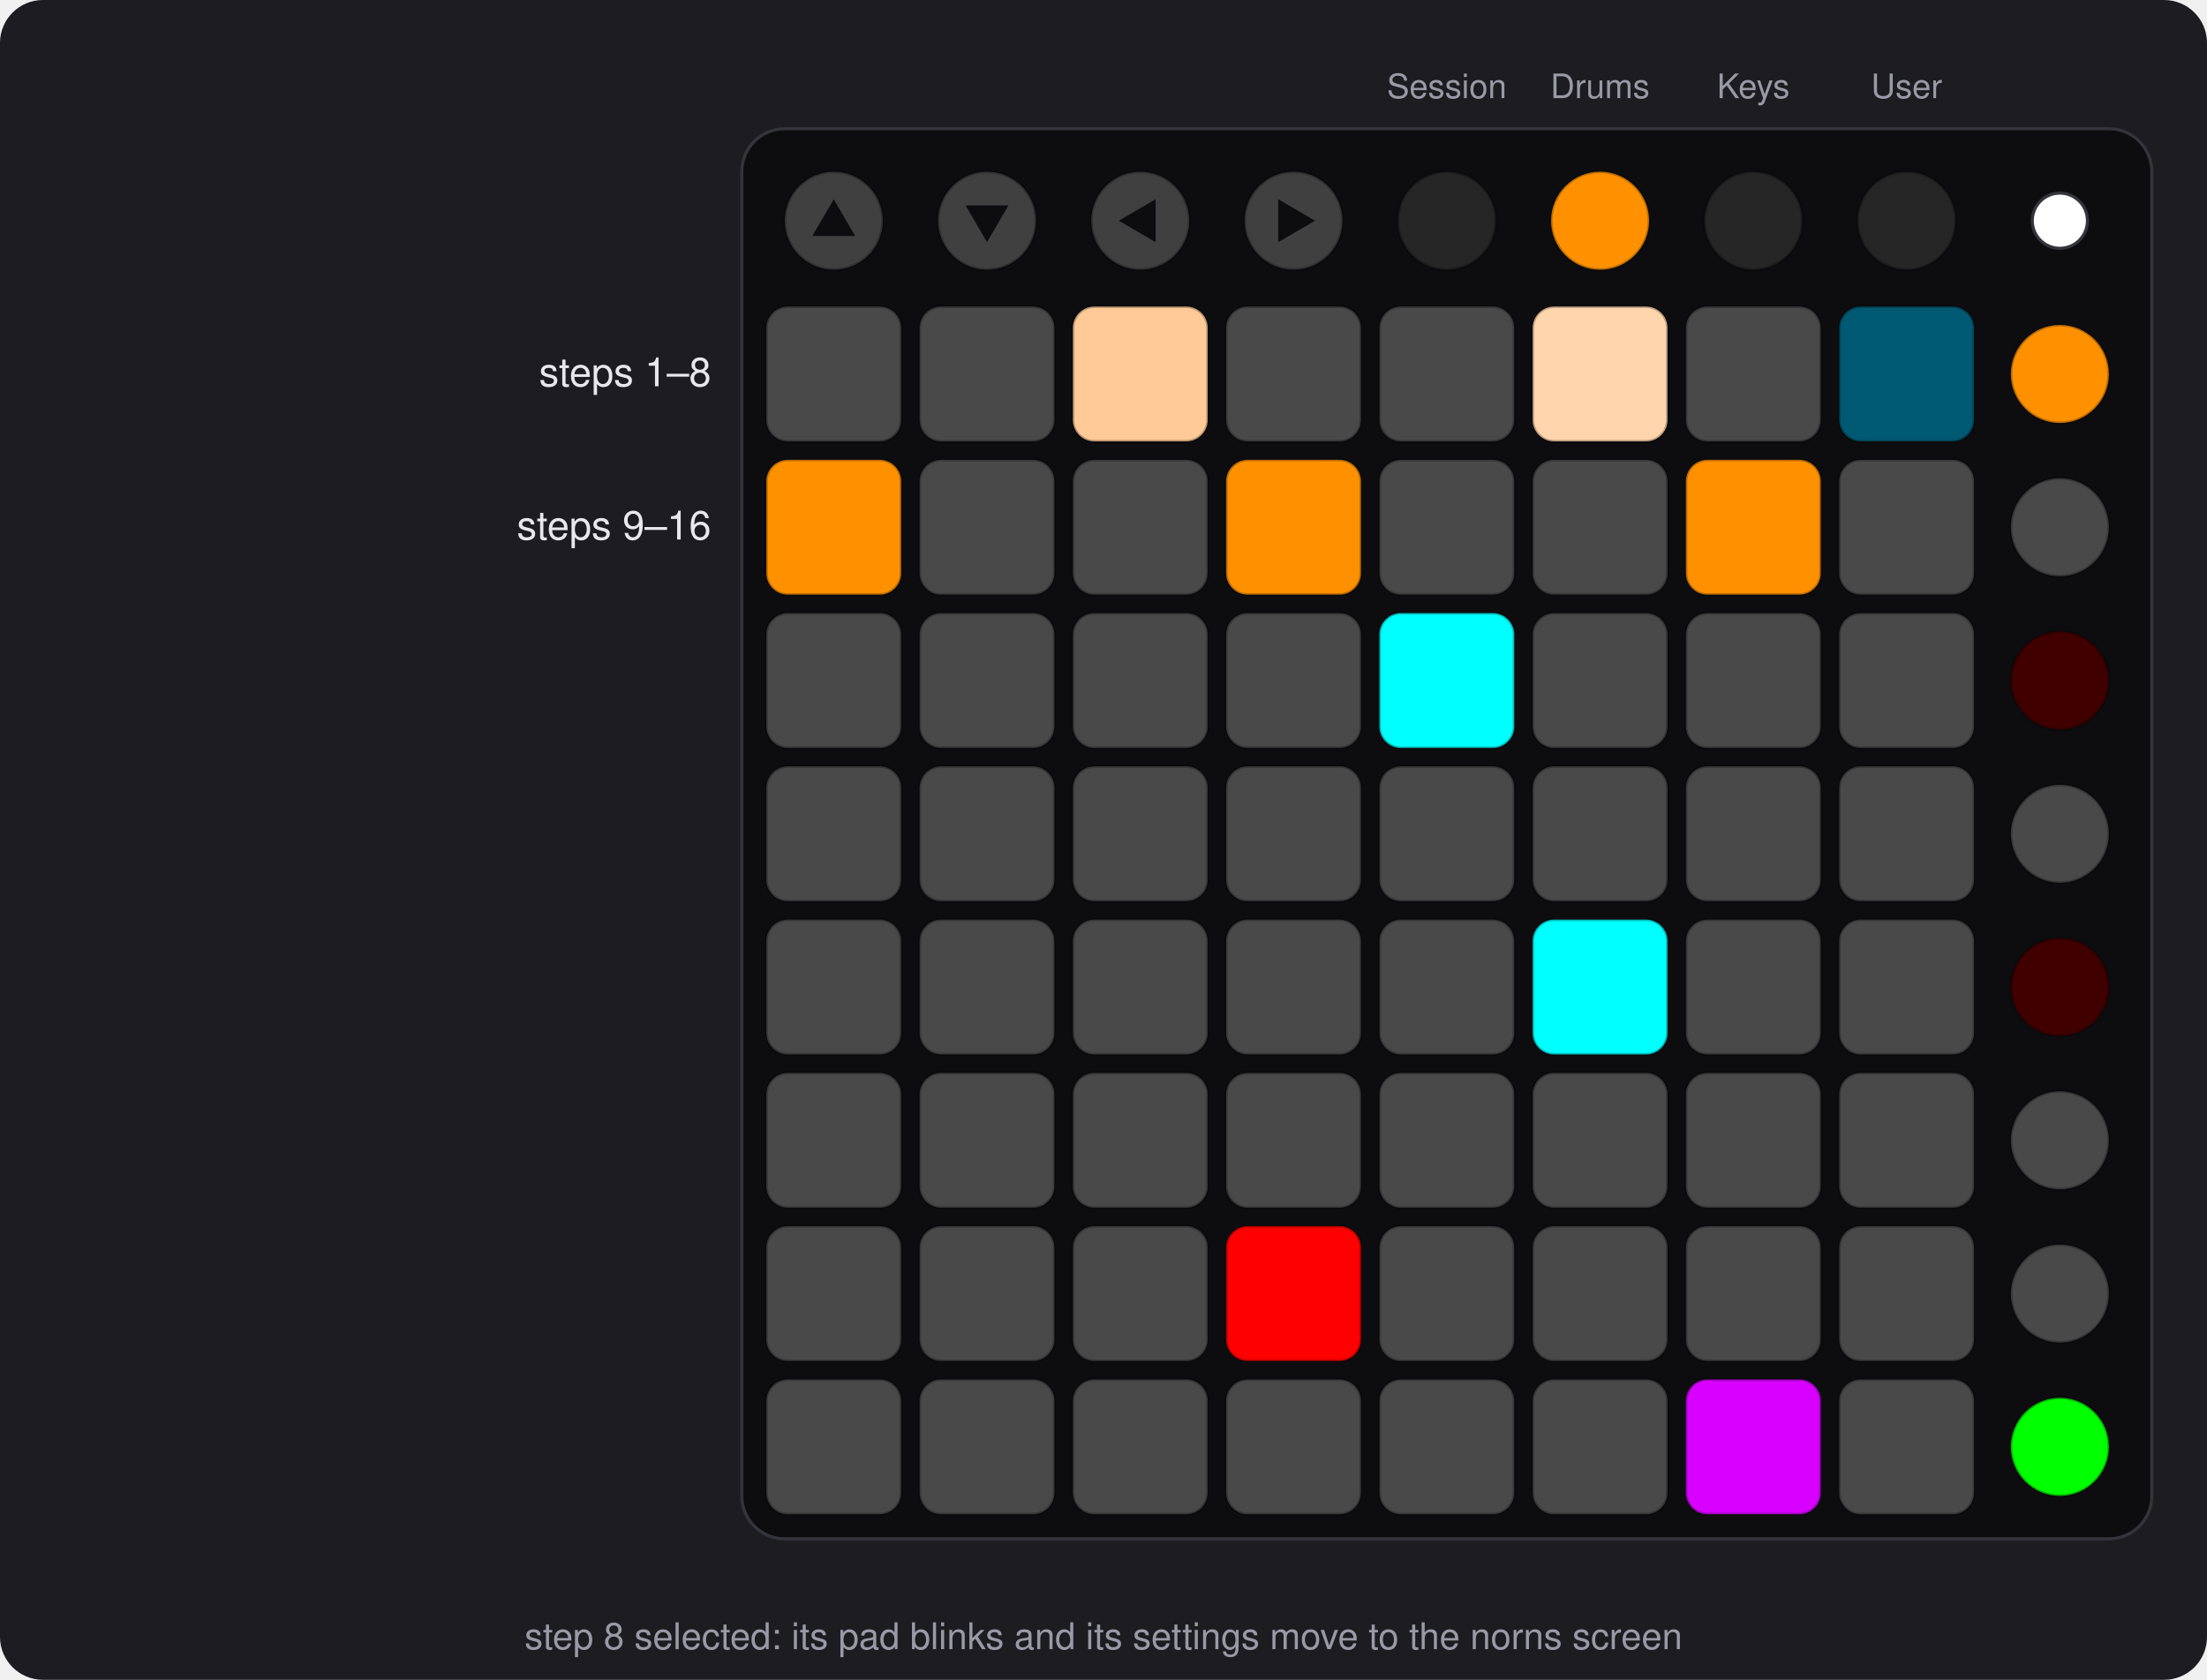
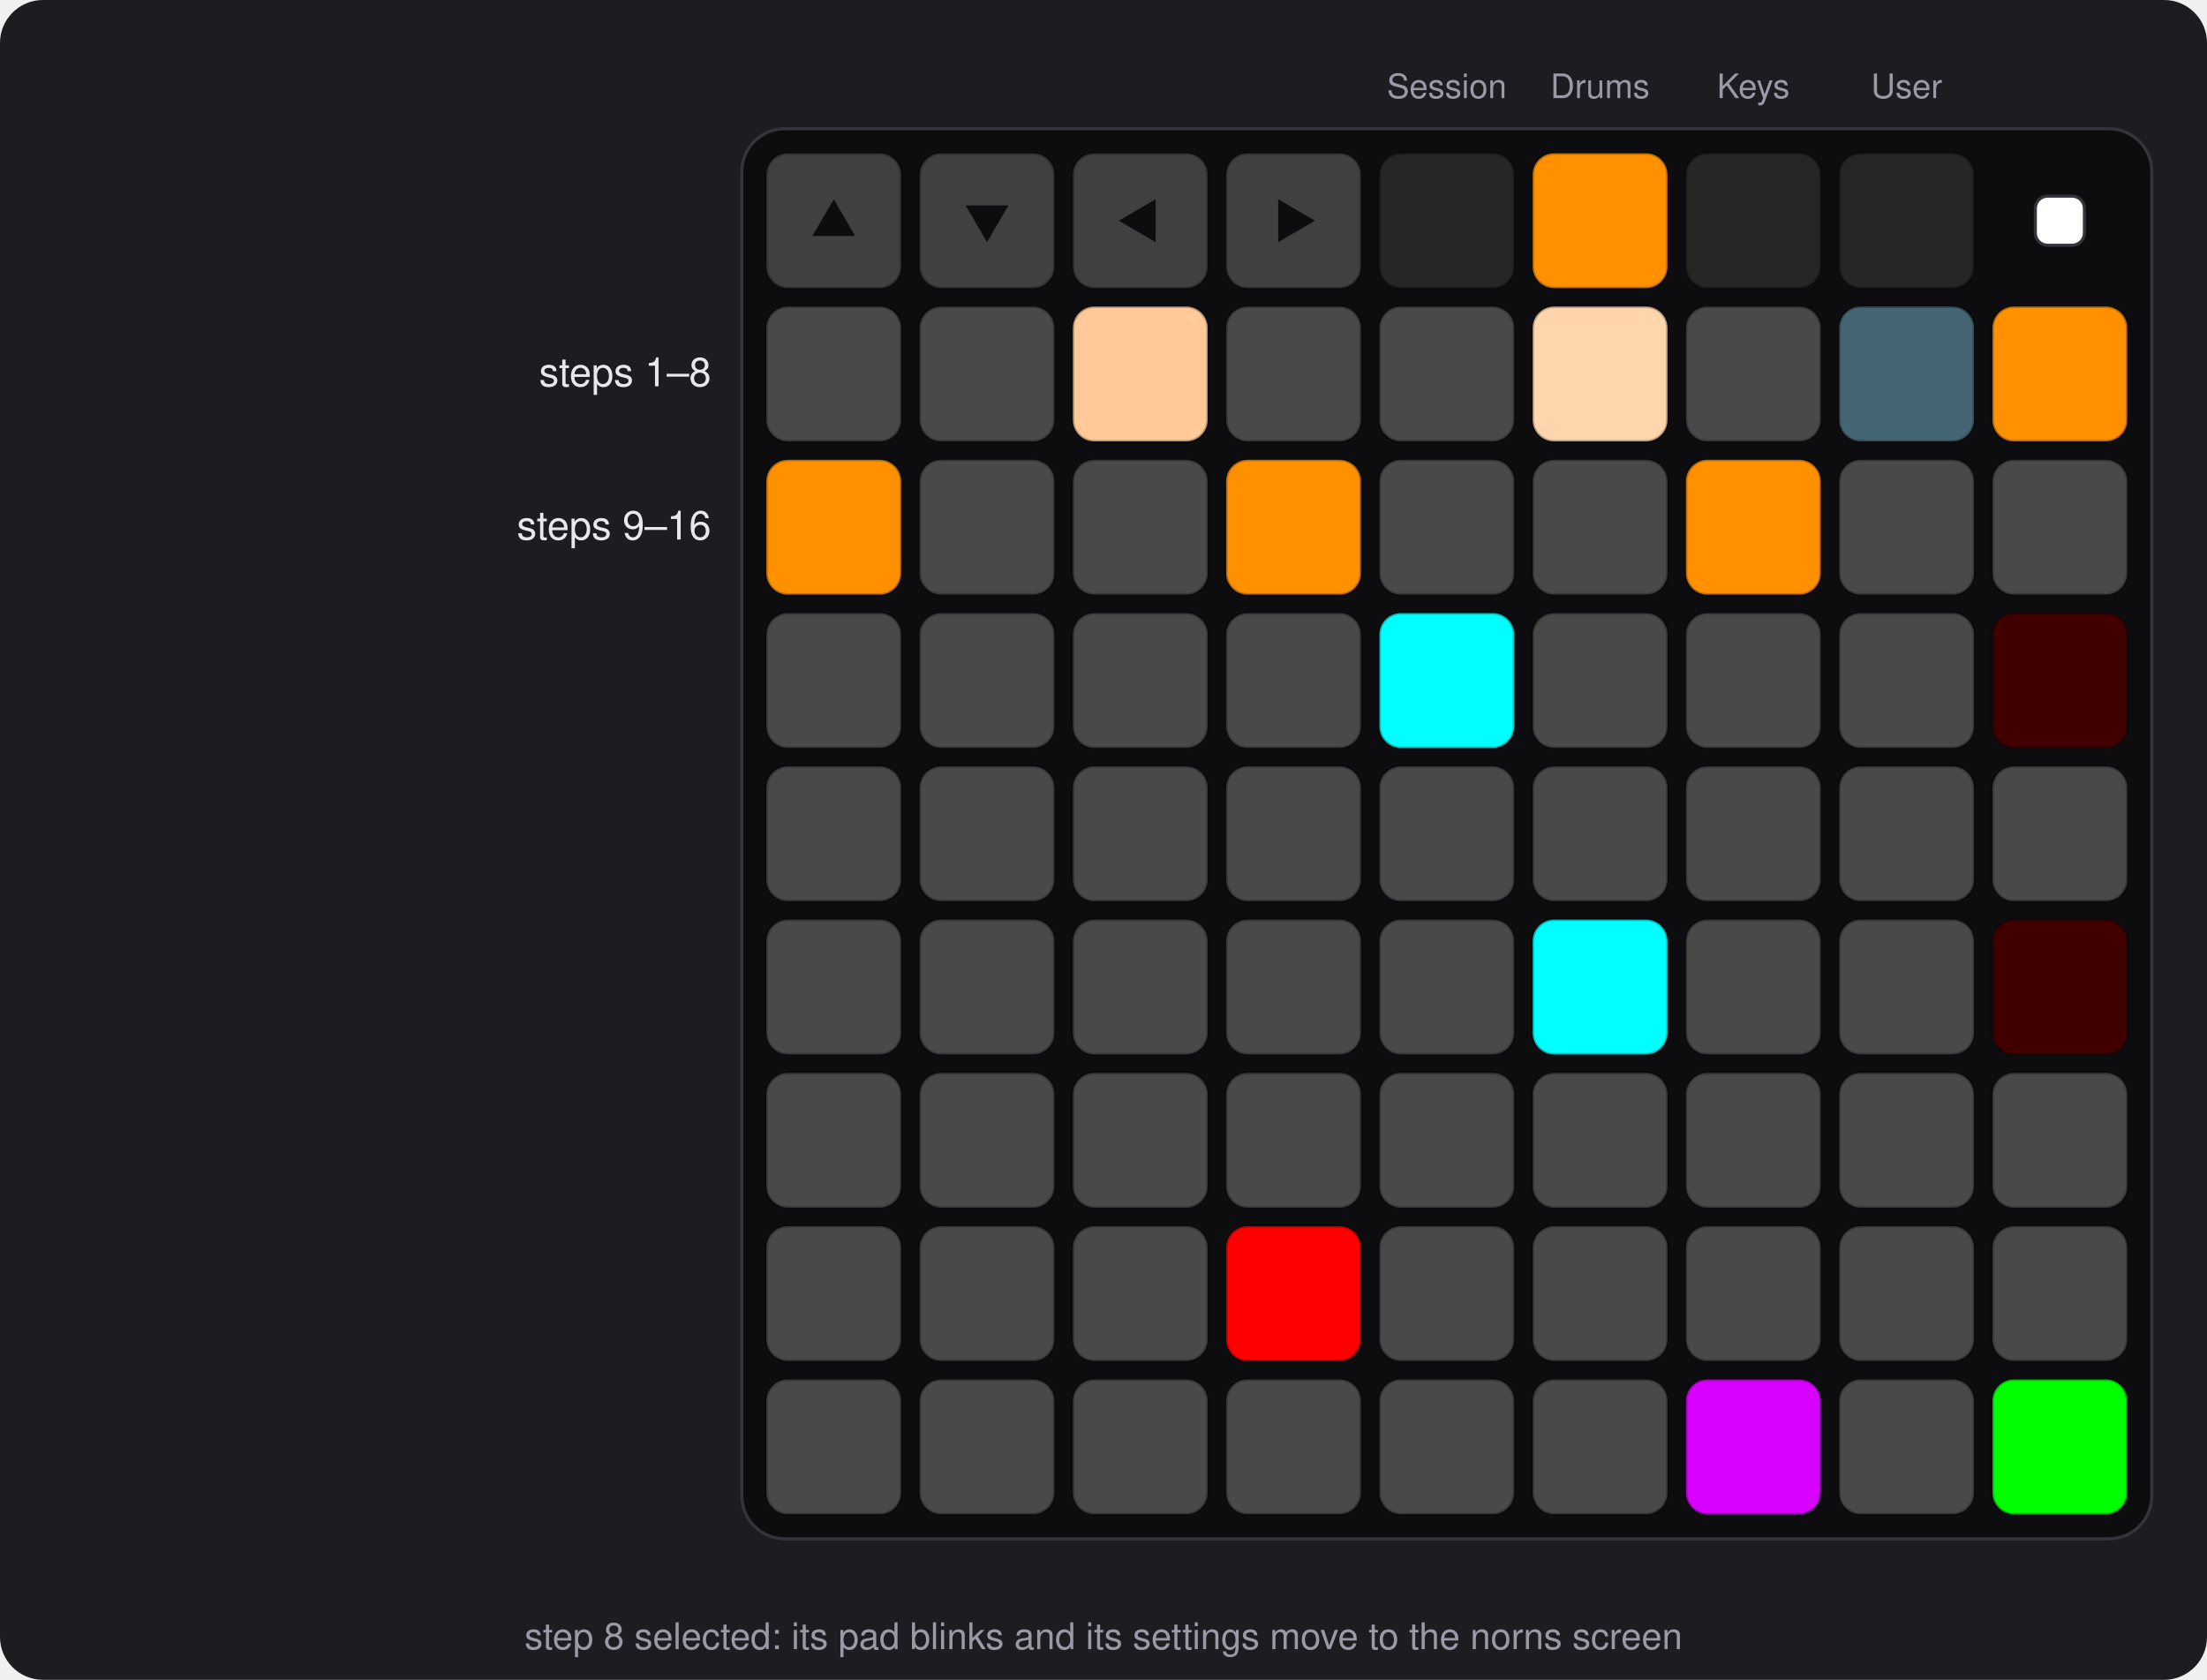
<svg xmlns="http://www.w3.org/2000/svg" width="720" height="548" viewBox="0 0 720 548" font-family="-apple-system, Segoe UI, Helvetica, Arial, sans-serif">
  <rect width="100%" height="100%" rx="14" fill="#1c1c21" />
  <rect x="242" y="42" width="460" height="460" rx="14" fill="#0d0d10" stroke="#34343c" />
  <rect x="250" y="450" width="44" height="44" rx="7" fill="#494949" stroke="#00000040" />
  <rect x="300" y="450" width="44" height="44" rx="7" fill="#494949" stroke="#00000040" />
  <rect x="350" y="450" width="44" height="44" rx="7" fill="#494949" stroke="#00000040" />
  <rect x="400" y="450" width="44" height="44" rx="7" fill="#494949" stroke="#00000040" />
  <rect x="450" y="450" width="44" height="44" rx="7" fill="#494949" stroke="#00000040" />
  <rect x="500" y="450" width="44" height="44" rx="7" fill="#494949" stroke="#00000040" />
  <rect x="550" y="450" width="44" height="44" rx="7" fill="#d800ff" stroke="#00000040" />
  <rect x="600" y="450" width="44" height="44" rx="7" fill="#494949" stroke="#00000040" />
-   <circle cx="672" cy="472" r="16" fill="#00ff00" stroke="#00000040" />
+   <rect x="650" y="450" width="44" height="44" rx="7" fill="#00ff00" stroke="#00000040" />
  <rect x="250" y="400" width="44" height="44" rx="7" fill="#494949" stroke="#00000040" />
  <rect x="300" y="400" width="44" height="44" rx="7" fill="#494949" stroke="#00000040" />
  <rect x="350" y="400" width="44" height="44" rx="7" fill="#494949" stroke="#00000040" />
  <rect x="400" y="400" width="44" height="44" rx="7" fill="#ff0000" stroke="#00000040" />
  <rect x="450" y="400" width="44" height="44" rx="7" fill="#494949" stroke="#00000040" />
  <rect x="500" y="400" width="44" height="44" rx="7" fill="#494949" stroke="#00000040" />
  <rect x="550" y="400" width="44" height="44" rx="7" fill="#494949" stroke="#00000040" />
  <rect x="600" y="400" width="44" height="44" rx="7" fill="#494949" stroke="#00000040" />
-   <circle cx="672" cy="422" r="16" fill="#494949" stroke="#00000040" />
+   <rect x="650" y="400" width="44" height="44" rx="7" fill="#494949" stroke="#00000040" />
  <rect x="250" y="350" width="44" height="44" rx="7" fill="#494949" stroke="#00000040" />
  <rect x="300" y="350" width="44" height="44" rx="7" fill="#494949" stroke="#00000040" />
  <rect x="350" y="350" width="44" height="44" rx="7" fill="#494949" stroke="#00000040" />
  <rect x="400" y="350" width="44" height="44" rx="7" fill="#494949" stroke="#00000040" />
  <rect x="450" y="350" width="44" height="44" rx="7" fill="#494949" stroke="#00000040" />
  <rect x="500" y="350" width="44" height="44" rx="7" fill="#494949" stroke="#00000040" />
  <rect x="550" y="350" width="44" height="44" rx="7" fill="#494949" stroke="#00000040" />
  <rect x="600" y="350" width="44" height="44" rx="7" fill="#494949" stroke="#00000040" />
-   <circle cx="672" cy="372" r="16" fill="#494949" stroke="#00000040" />
+   <rect x="650" y="350" width="44" height="44" rx="7" fill="#494949" stroke="#00000040" />
  <rect x="250" y="300" width="44" height="44" rx="7" fill="#494949" stroke="#00000040" />
  <rect x="300" y="300" width="44" height="44" rx="7" fill="#494949" stroke="#00000040" />
  <rect x="350" y="300" width="44" height="44" rx="7" fill="#494949" stroke="#00000040" />
  <rect x="400" y="300" width="44" height="44" rx="7" fill="#494949" stroke="#00000040" />
  <rect x="450" y="300" width="44" height="44" rx="7" fill="#494949" stroke="#00000040" />
  <rect x="500" y="300" width="44" height="44" rx="7" fill="#00ffff" stroke="#00000040" />
  <rect x="550" y="300" width="44" height="44" rx="7" fill="#494949" stroke="#00000040" />
  <rect x="600" y="300" width="44" height="44" rx="7" fill="#494949" stroke="#00000040" />
-   <circle cx="672" cy="322" r="16" fill="#400000" stroke="#00000040" />
+   <rect x="650" y="300" width="44" height="44" rx="7" fill="#400000" stroke="#00000040" />
  <rect x="250" y="250" width="44" height="44" rx="7" fill="#494949" stroke="#00000040" />
  <rect x="300" y="250" width="44" height="44" rx="7" fill="#494949" stroke="#00000040" />
  <rect x="350" y="250" width="44" height="44" rx="7" fill="#494949" stroke="#00000040" />
  <rect x="400" y="250" width="44" height="44" rx="7" fill="#494949" stroke="#00000040" />
  <rect x="450" y="250" width="44" height="44" rx="7" fill="#494949" stroke="#00000040" />
  <rect x="500" y="250" width="44" height="44" rx="7" fill="#494949" stroke="#00000040" />
  <rect x="550" y="250" width="44" height="44" rx="7" fill="#494949" stroke="#00000040" />
  <rect x="600" y="250" width="44" height="44" rx="7" fill="#494949" stroke="#00000040" />
-   <circle cx="672" cy="272" r="16" fill="#494949" stroke="#00000040" />
+   <rect x="650" y="250" width="44" height="44" rx="7" fill="#494949" stroke="#00000040" />
  <rect x="250" y="200" width="44" height="44" rx="7" fill="#494949" stroke="#00000040" />
  <rect x="300" y="200" width="44" height="44" rx="7" fill="#494949" stroke="#00000040" />
  <rect x="350" y="200" width="44" height="44" rx="7" fill="#494949" stroke="#00000040" />
  <rect x="400" y="200" width="44" height="44" rx="7" fill="#494949" stroke="#00000040" />
  <rect x="450" y="200" width="44" height="44" rx="7" fill="#00ffff" stroke="#00000040" />
  <rect x="500" y="200" width="44" height="44" rx="7" fill="#494949" stroke="#00000040" />
  <rect x="550" y="200" width="44" height="44" rx="7" fill="#494949" stroke="#00000040" />
  <rect x="600" y="200" width="44" height="44" rx="7" fill="#494949" stroke="#00000040" />
-   <circle cx="672" cy="222" r="16" fill="#400000" stroke="#00000040" />
+   <rect x="650" y="200" width="44" height="44" rx="7" fill="#400000" stroke="#00000040" />
  <rect x="250" y="150" width="44" height="44" rx="7" fill="#ff9100" stroke="#00000040" />
  <rect x="300" y="150" width="44" height="44" rx="7" fill="#494949" stroke="#00000040" />
  <rect x="350" y="150" width="44" height="44" rx="7" fill="#494949" stroke="#00000040" />
  <rect x="400" y="150" width="44" height="44" rx="7" fill="#ff9100" stroke="#00000040" />
  <rect x="450" y="150" width="44" height="44" rx="7" fill="#494949" stroke="#00000040" />
  <rect x="500" y="150" width="44" height="44" rx="7" fill="#494949" stroke="#00000040" />
  <rect x="550" y="150" width="44" height="44" rx="7" fill="#ff9100" stroke="#00000040" />
  <rect x="600" y="150" width="44" height="44" rx="7" fill="#494949" stroke="#00000040" />
-   <circle cx="672" cy="172" r="16" fill="#494949" stroke="#00000040" />
+   <rect x="650" y="150" width="44" height="44" rx="7" fill="#494949" stroke="#00000040" />
  <rect x="250" y="100" width="44" height="44" rx="7" fill="#494949" stroke="#00000040" />
  <rect x="300" y="100" width="44" height="44" rx="7" fill="#494949" stroke="#00000040" />
  <rect x="350" y="100" width="44" height="44" rx="7" fill="#ffca97" stroke="#00000040" />
  <rect x="400" y="100" width="44" height="44" rx="7" fill="#494949" stroke="#00000040" />
  <rect x="450" y="100" width="44" height="44" rx="7" fill="#494949" stroke="#00000040" />
  <rect x="500" y="100" width="44" height="44" rx="7" fill="#ffd5ad" stroke="#00000040" />
  <rect x="550" y="100" width="44" height="44" rx="7" fill="#494949" stroke="#00000040" />
-   <rect x="600" y="100" width="44" height="44" rx="7" fill="#005973" stroke="#00000040" />
-   <circle cx="672" cy="122" r="16" fill="#ff9100" stroke="#00000040" />
-   <circle cx="272" cy="72" r="16" fill="#404040" stroke="#00000040" />
-   <circle cx="322" cy="72" r="16" fill="#404040" stroke="#00000040" />
-   <circle cx="372" cy="72" r="16" fill="#404040" stroke="#00000040" />
-   <circle cx="422" cy="72" r="16" fill="#404040" stroke="#00000040" />
-   <circle cx="472" cy="72" r="16" fill="#262626" stroke="#00000040" />
-   <circle cx="522" cy="72" r="16" fill="#ff9100" stroke="#00000040" />
-   <circle cx="572" cy="72" r="16" fill="#262626" stroke="#00000040" />
-   <circle cx="622" cy="72" r="16" fill="#262626" stroke="#00000040" />
-   <circle cx="672" cy="72" r="9" fill="#ffffff" stroke="#34343c" />
+   <rect x="600" y="100" width="44" height="44" rx="7" fill="#446573" stroke="#00000040" />
+   <rect x="650" y="100" width="44" height="44" rx="7" fill="#ff9100" stroke="#00000040" />
+   <rect x="250" y="50" width="44" height="44" rx="7" fill="#404040" stroke="#00000040" />
+   <rect x="300" y="50" width="44" height="44" rx="7" fill="#404040" stroke="#00000040" />
+   <rect x="350" y="50" width="44" height="44" rx="7" fill="#404040" stroke="#00000040" />
+   <rect x="400" y="50" width="44" height="44" rx="7" fill="#404040" stroke="#00000040" />
+   <rect x="450" y="50" width="44" height="44" rx="7" fill="#262626" stroke="#00000040" />
+   <rect x="500" y="50" width="44" height="44" rx="7" fill="#ff9100" stroke="#00000040" />
+   <rect x="550" y="50" width="44" height="44" rx="7" fill="#262626" stroke="#00000040" />
+   <rect x="600" y="50" width="44" height="44" rx="7" fill="#262626" stroke="#00000040" />
+   <rect x="664" y="64" width="16" height="16" rx="4" fill="#ffffff" stroke="#34343c" />
  <polygon points="272,65 279,77 265,77" fill="#0d0d10" />
  <polygon points="322,79 329,67 315,67" fill="#0d0d10" />
  <polygon points="365,72 377,65 377,79" fill="#0d0d10" />
  <polygon points="429,72 417,65 417,79" fill="#0d0d10" />
  <text x="232" y="126" fill="#e8e8ec" font-size="13" text-anchor="end">steps 1–8</text>
  <text x="232" y="176" fill="#e8e8ec" font-size="13" text-anchor="end">steps 9–16</text>
  <text x="472" y="32" fill="#9a9aa6" font-size="11" text-anchor="middle">Session</text>
  <text x="522" y="32" fill="#9a9aa6" font-size="11" text-anchor="middle">Drums</text>
  <text x="572" y="32" fill="#9a9aa6" font-size="11" text-anchor="middle">Keys</text>
  <text x="622" y="32" fill="#9a9aa6" font-size="11" text-anchor="middle">User</text>
  <text x="360" y="538" fill="#9a9aa6" font-size="12" text-anchor="middle">step 8 selected: its pad blinks and its settings move to the norns screen</text>
</svg>
